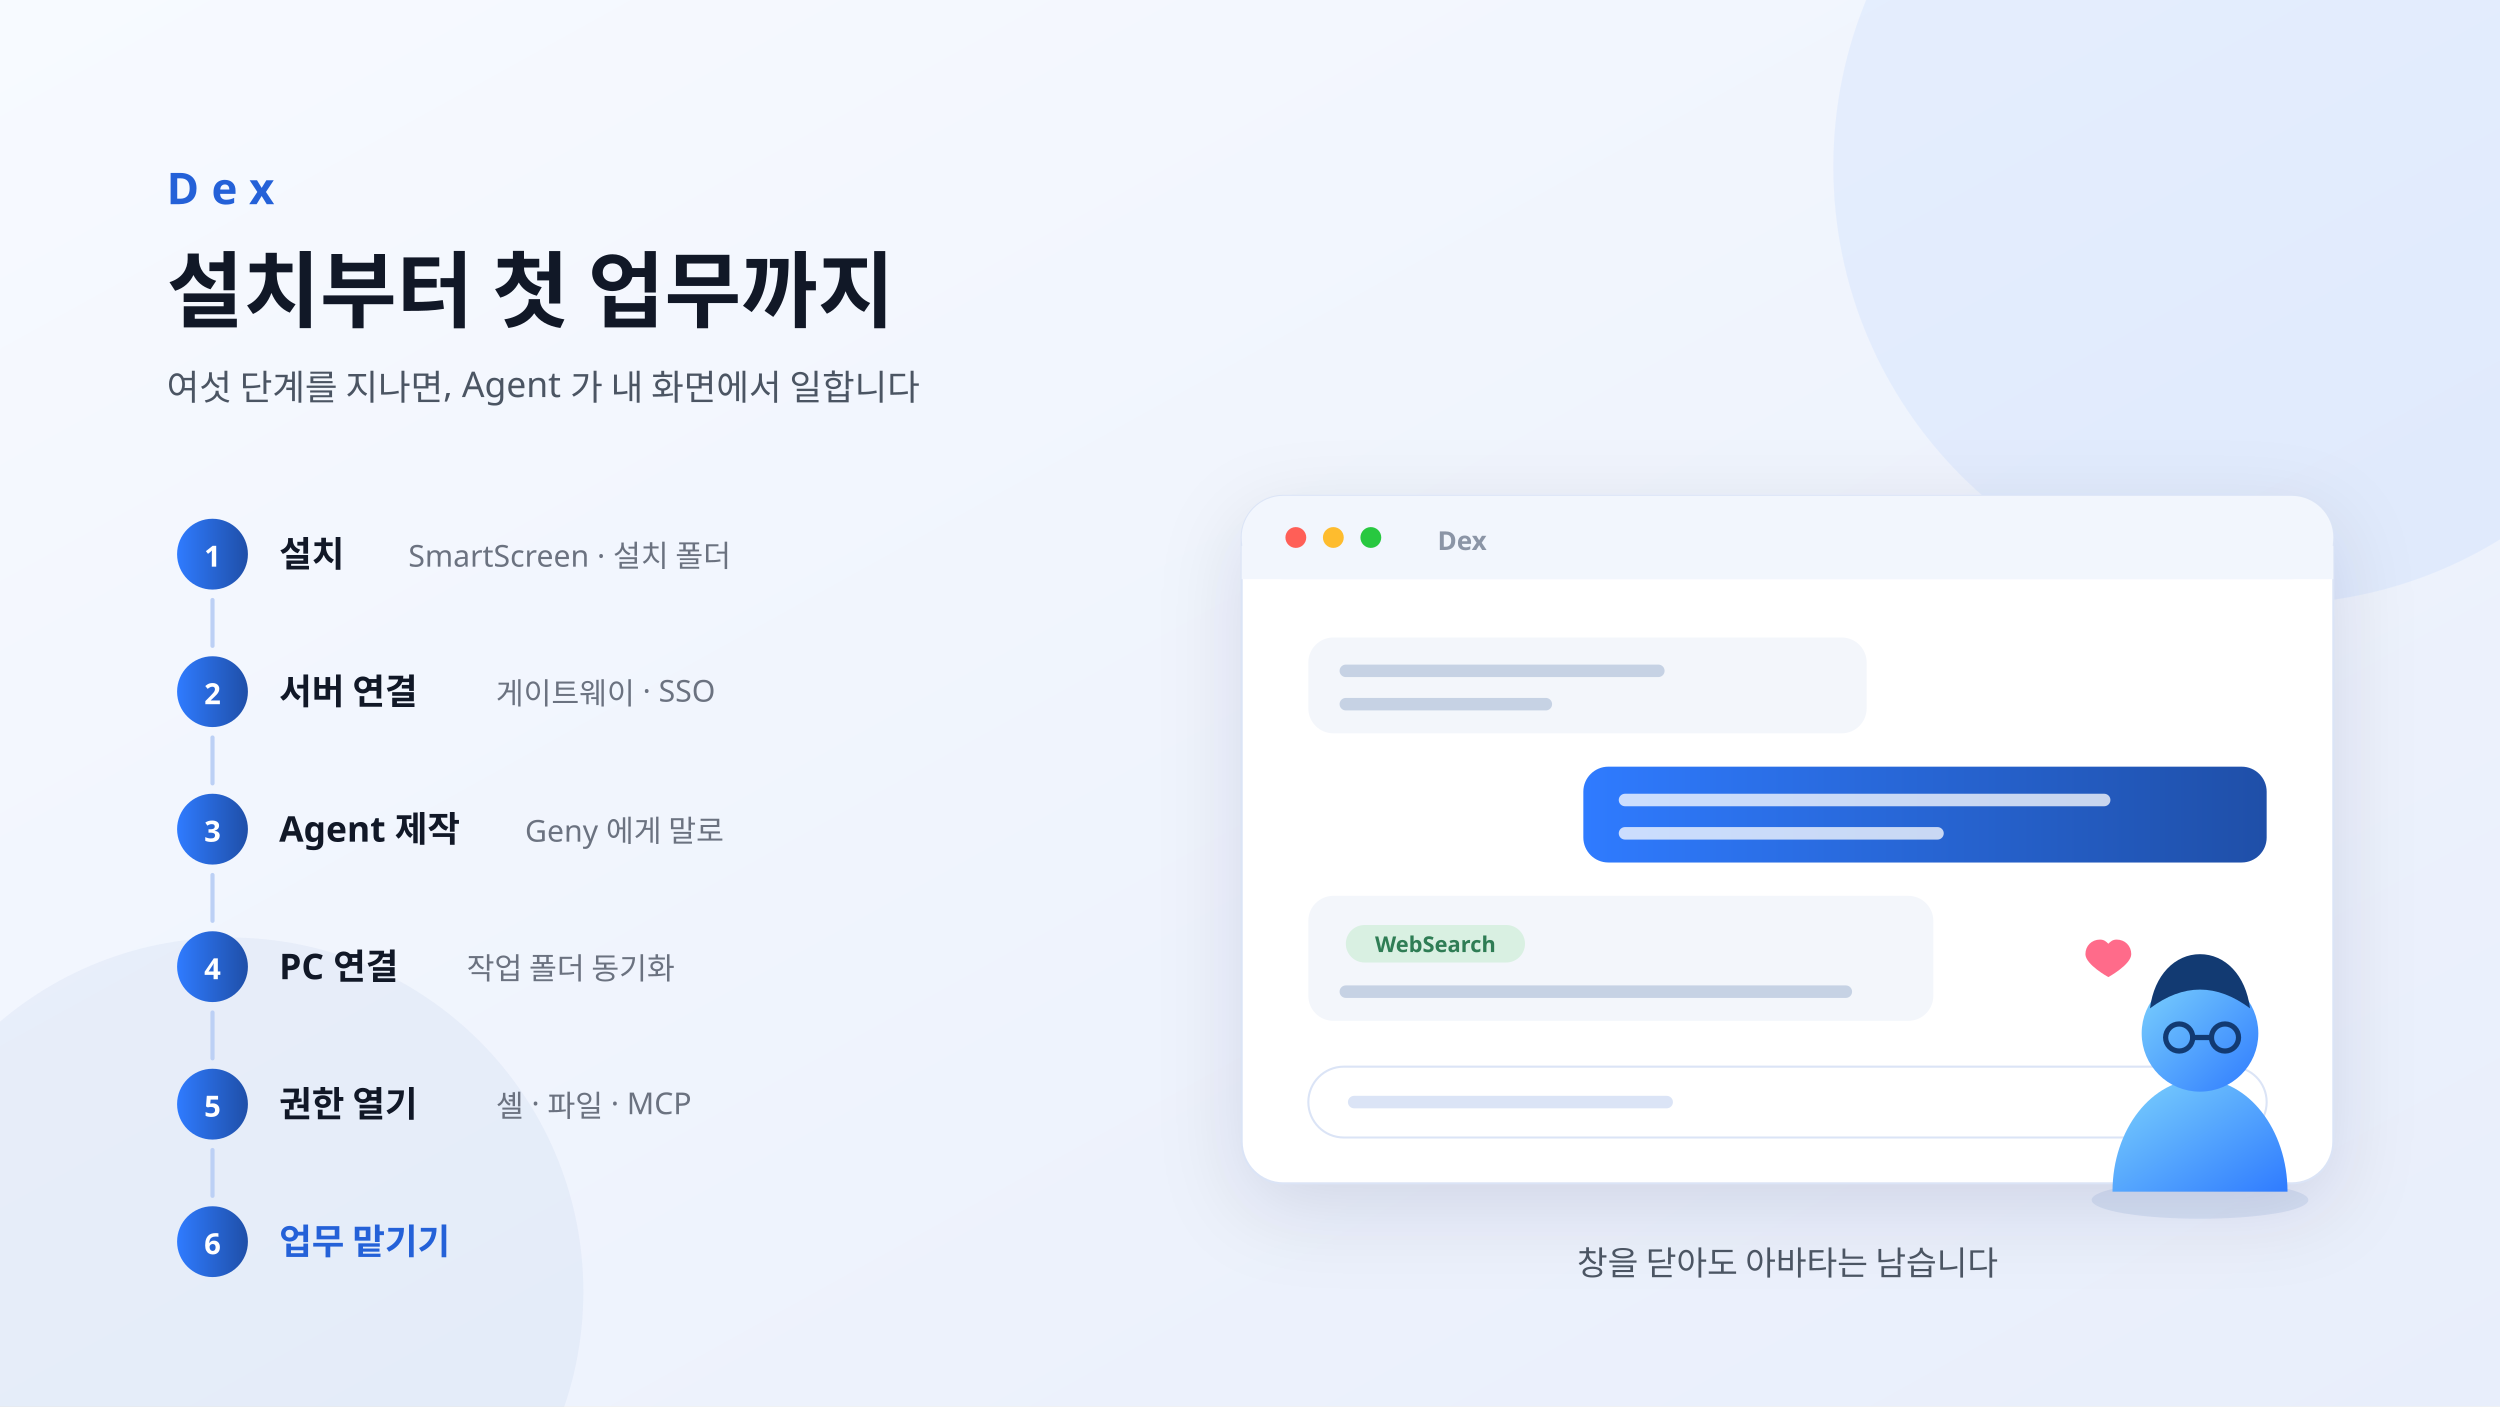
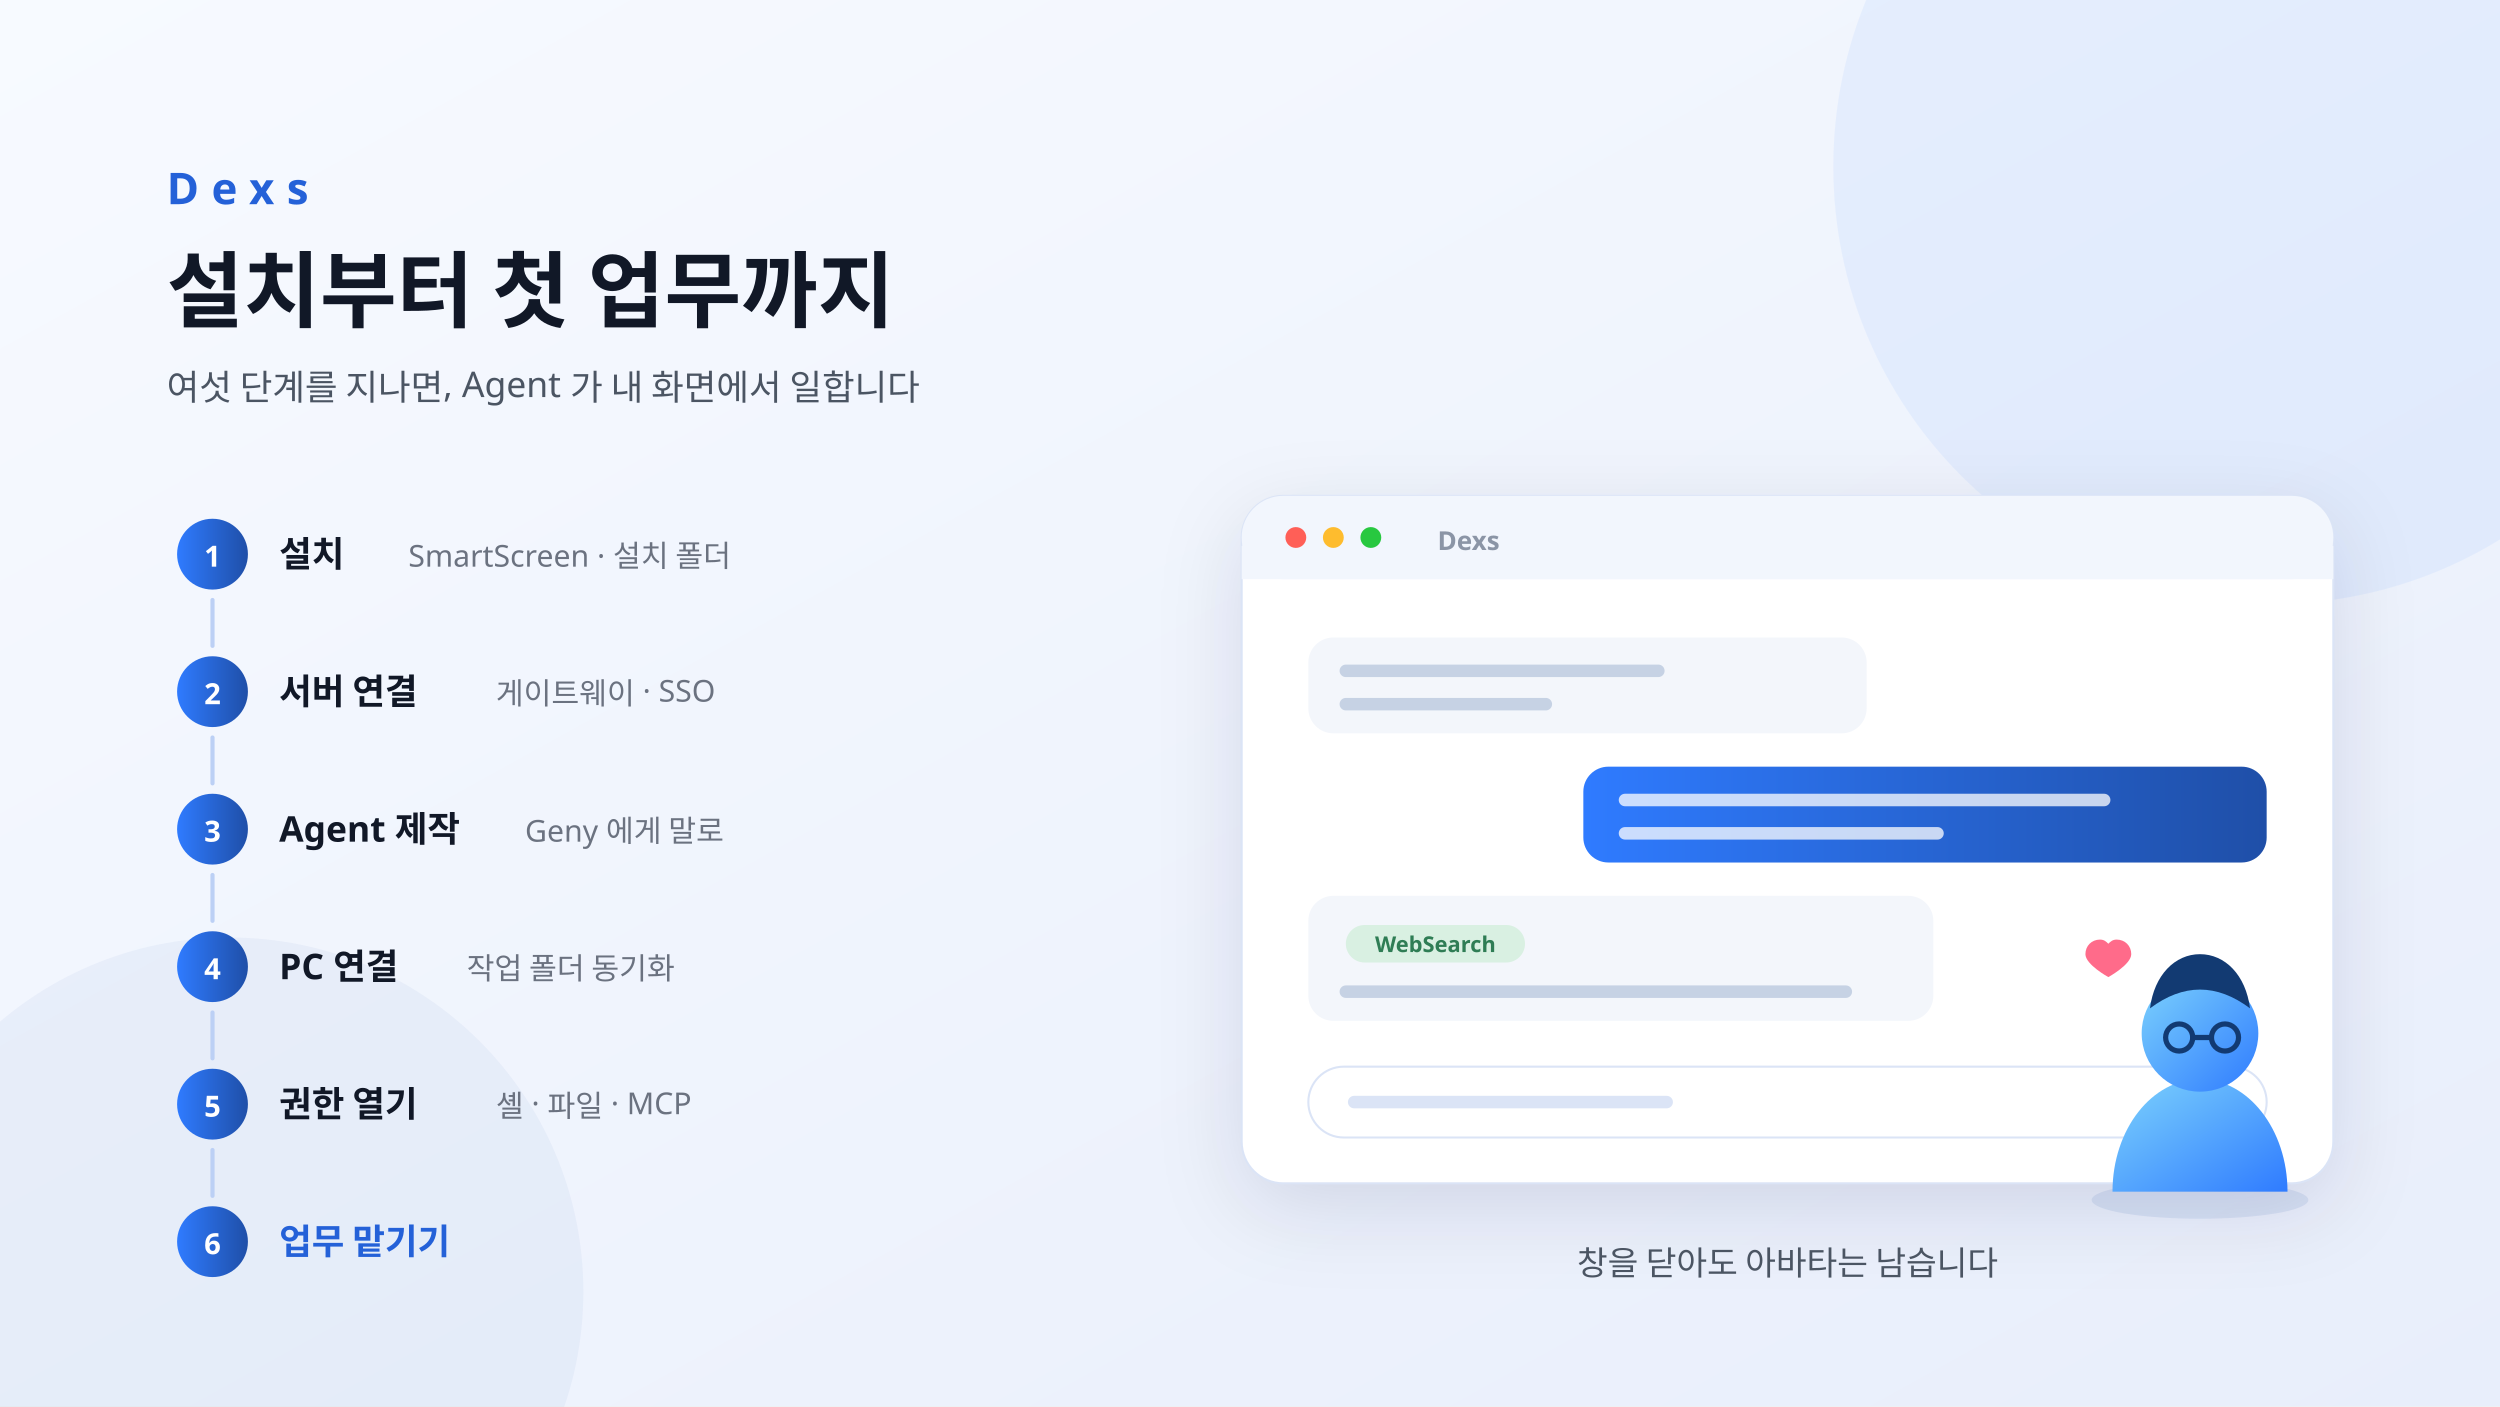
<svg xmlns="http://www.w3.org/2000/svg" viewBox="0 0 1200 675" role="img" aria-label="여섯 단계를 지나면 내 PC 화면에서 Agent 가 아바타로 상주하며 일한다">
  <defs>
    <linearGradient id="bg" x1="0" y1="0" x2="1" y2="1">
      <stop offset="0" stop-color="#f7faff" />
      <stop offset="1" stop-color="#e8eefb" />
    </linearGradient>
    <linearGradient id="brand" x1="0" y1="0" x2="1" y2="0">
      <stop offset="0" stop-color="#2f7bff" />
      <stop offset="1" stop-color="#1f4fa8" />
    </linearGradient>
    <linearGradient id="figure" x1="0" y1="0" x2="1" y2="1">
      <stop offset="0" stop-color="#7dd3fc" />
      <stop offset="1" stop-color="#2f7bff" />
    </linearGradient>
    <filter id="sh" x="-20%" y="-20%" width="140%" height="140%">
      <feDropShadow dx="0" dy="12" stdDeviation="20" flood-color="#14284f" flood-opacity="0.12" />
    </filter>
  </defs>
  <rect width="1200" height="675" fill="url(#bg)" />
  <circle cx="1090" cy="80" r="210" fill="#2f7bff" opacity="0.07" />
  <circle cx="110" cy="620" r="170" fill="#1f4fa8" opacity="0.05" />
-   <text x="80" y="98" font-family="Pretendard,'Pretendard Variable','Malgun Gothic','Apple SD Gothic Neo','Noto Sans KR',sans-serif" font-size="21" font-weight="700" fill="#2461d8" letter-spacing="6">Dex</text>
+   <text x="80" y="98" font-family="Pretendard,'Pretendard Variable','Malgun Gothic','Apple SD Gothic Neo','Noto Sans KR',sans-serif" font-size="21" font-weight="700" fill="#2461d8" letter-spacing="6">Dexs</text>
  <text x="80" y="154" font-family="Pretendard,'Pretendard Variable','Malgun Gothic','Apple SD Gothic Neo','Noto Sans KR',sans-serif" font-size="40" font-weight="800" fill="#111827">설치부터 첫 업무까지</text>
  <text x="80" y="192" font-family="Pretendard,'Malgun Gothic',sans-serif" font-size="17" fill="#4b5563">여섯 단계를 지나면, Agent 가 내 화면에서 일합니다</text>
  <g font-family="Pretendard,'Malgun Gothic',sans-serif">
    <g>
      <circle cx="102" cy="266" r="17" fill="url(#brand)" />
      <text x="102" y="272" text-anchor="middle" font-size="14" font-weight="800" fill="#ffffff">1</text>
      <text x="134" y="272" font-size="17" font-weight="700" fill="#111827">설치</text>
      <text x="196" y="272" font-size="14.5" fill="#6b7280">SmartScreen · 설치 폴더</text>
    </g>
    <path d="M102 288 v22" stroke="#bcd0f5" stroke-width="2" stroke-linecap="round" />
    <g>
      <circle cx="102" cy="332" r="17" fill="url(#brand)" />
      <text x="102" y="338" text-anchor="middle" font-size="14" font-weight="800" fill="#ffffff">2</text>
      <text x="134" y="338" font-size="17" font-weight="700" fill="#111827">서버 연결</text>
      <text x="238" y="338" font-size="14.5" fill="#6b7280">게이트웨이 · SSO</text>
    </g>
    <path d="M102 354 v22" stroke="#bcd0f5" stroke-width="2" stroke-linecap="round" />
    <g>
      <circle cx="102" cy="398" r="17" fill="url(#brand)" />
      <text x="102" y="404" text-anchor="middle" font-size="14" font-weight="800" fill="#ffffff">3</text>
      <text x="134" y="404" font-size="17" font-weight="700" fill="#111827">Agent 제작</text>
      <text x="252" y="404" font-size="14.5" fill="#6b7280">Geny 에게 말로</text>
    </g>
    <path d="M102 420 v22" stroke="#bcd0f5" stroke-width="2" stroke-linecap="round" />
    <g>
      <circle cx="102" cy="464" r="17" fill="url(#brand)" />
      <text x="102" y="470" text-anchor="middle" font-size="14" font-weight="800" fill="#ffffff">4</text>
      <text x="134" y="470" font-size="17" font-weight="700" fill="#111827">PC 연결</text>
      <text x="224" y="470" font-size="14.5" fill="#6b7280">작업 폴더 동기화</text>
    </g>
    <path d="M102 486 v22" stroke="#bcd0f5" stroke-width="2" stroke-linecap="round" />
    <g>
      <circle cx="102" cy="530" r="17" fill="url(#brand)" />
      <text x="102" y="536" text-anchor="middle" font-size="14" font-weight="800" fill="#ffffff">5</text>
      <text x="134" y="536" font-size="17" font-weight="700" fill="#111827">권한 열기</text>
      <text x="238" y="536" font-size="14.5" fill="#6b7280">셸 · 파일 · MCP</text>
    </g>
    <path d="M102 552 v22" stroke="#bcd0f5" stroke-width="2" stroke-linecap="round" />
    <g>
      <circle cx="102" cy="596" r="17" fill="url(#brand)" />
      <text x="102" y="602" text-anchor="middle" font-size="14" font-weight="800" fill="#ffffff">6</text>
      <text x="134" y="602" font-size="17" font-weight="800" fill="#2461d8">업무 맡기기</text>
    </g>
  </g>
  <g filter="url(#sh)">
    <rect x="596" y="238" width="524" height="330" rx="20" fill="#ffffff" />
  </g>
  <rect x="596" y="238" width="524" height="330" rx="20" fill="none" stroke="#dbe4f6" />
  <rect x="596" y="238" width="524" height="40" rx="20" fill="#f2f6fd" />
  <rect x="596" y="262" width="524" height="16" fill="#f2f6fd" />
  <circle cx="622" cy="258" r="5" fill="#ff5f57" />
  <circle cx="640" cy="258" r="5" fill="#febc2e" />
  <circle cx="658" cy="258" r="5" fill="#28c840" />
-   <text x="690" y="264" font-family="Pretendard,'Malgun Gothic',sans-serif" font-size="12.5" font-weight="700" fill="#8b95a6">Dex</text>
+   <text x="690" y="264" font-family="Pretendard,'Malgun Gothic',sans-serif" font-size="12.5" font-weight="700" fill="#8b95a6">Dexs</text>
  <rect x="628" y="306" width="268" height="46" rx="12" fill="#f3f6fb" />
  <path d="M646 322h150M646 338h96" stroke="#c6d2e4" stroke-width="6" stroke-linecap="round" />
  <rect x="760" y="368" width="328" height="46" rx="12" fill="url(#brand)" />
  <path d="M780 384h230M780 400h150" stroke="#ffffff" stroke-width="6" stroke-linecap="round" opacity="0.75" />
  <rect x="628" y="430" width="300" height="60" rx="12" fill="#f3f6fb" />
  <rect x="646" y="444" width="86" height="18" rx="9" fill="#d9f0e2" />
  <text x="689" y="457" text-anchor="middle" font-family="Pretendard,sans-serif" font-size="10.5" font-weight="700" fill="#2f7d55">WebSearch</text>
  <path d="M646 476h240" stroke="#c6d2e4" stroke-width="6" stroke-linecap="round" />
  <rect x="628" y="512" width="460" height="34" rx="17" fill="#ffffff" stroke="#dbe4f6" />
  <path d="M650 529h150" stroke="#dbe4f6" stroke-width="6" stroke-linecap="round" />
  <g transform="translate(1010 400)">
    <ellipse cx="46" cy="176" rx="52" ry="9" fill="#1f4fa8" opacity="0.10" />
    <path d="M4 172c0-30 19-54 42-54s42 24 42 54z" fill="url(#figure)" />
    <circle cx="46" cy="96" r="28" fill="url(#figure)" />
    <path d="M22 84c2-16 12-26 24-26s22 10 24 26c-8-6-16-9-24-9s-16 3-24 9z" fill="#123a72" />
    <circle cx="36" cy="98" r="6.5" fill="none" stroke="#123a72" stroke-width="2.5" />
    <circle cx="58" cy="98" r="6.5" fill="none" stroke="#123a72" stroke-width="2.5" />
    <path d="M42.5 98h9" stroke="#123a72" stroke-width="2.5" stroke-linecap="round" />
    <g fill="#ffffff" opacity="0.95">
      <circle cx="-2" cy="62" r="17" />
      <path d="M-8 66l-7 9 11-3z" />
    </g>
    <path d="M-9 58c0-4 3-7 7-7 2 0 3 1 4 2 1-1 2-2 4-2 4 0 7 3 7 7 0 5-11 11-11 11S-9 63-9 58z" fill="#ff6b8a" />
  </g>
  <text x="858" y="612" text-anchor="middle" font-family="Pretendard,'Malgun Gothic',sans-serif" font-size="16" fill="#4b5563">창을 닫아도 아바타는 남습니다</text>
</svg>
